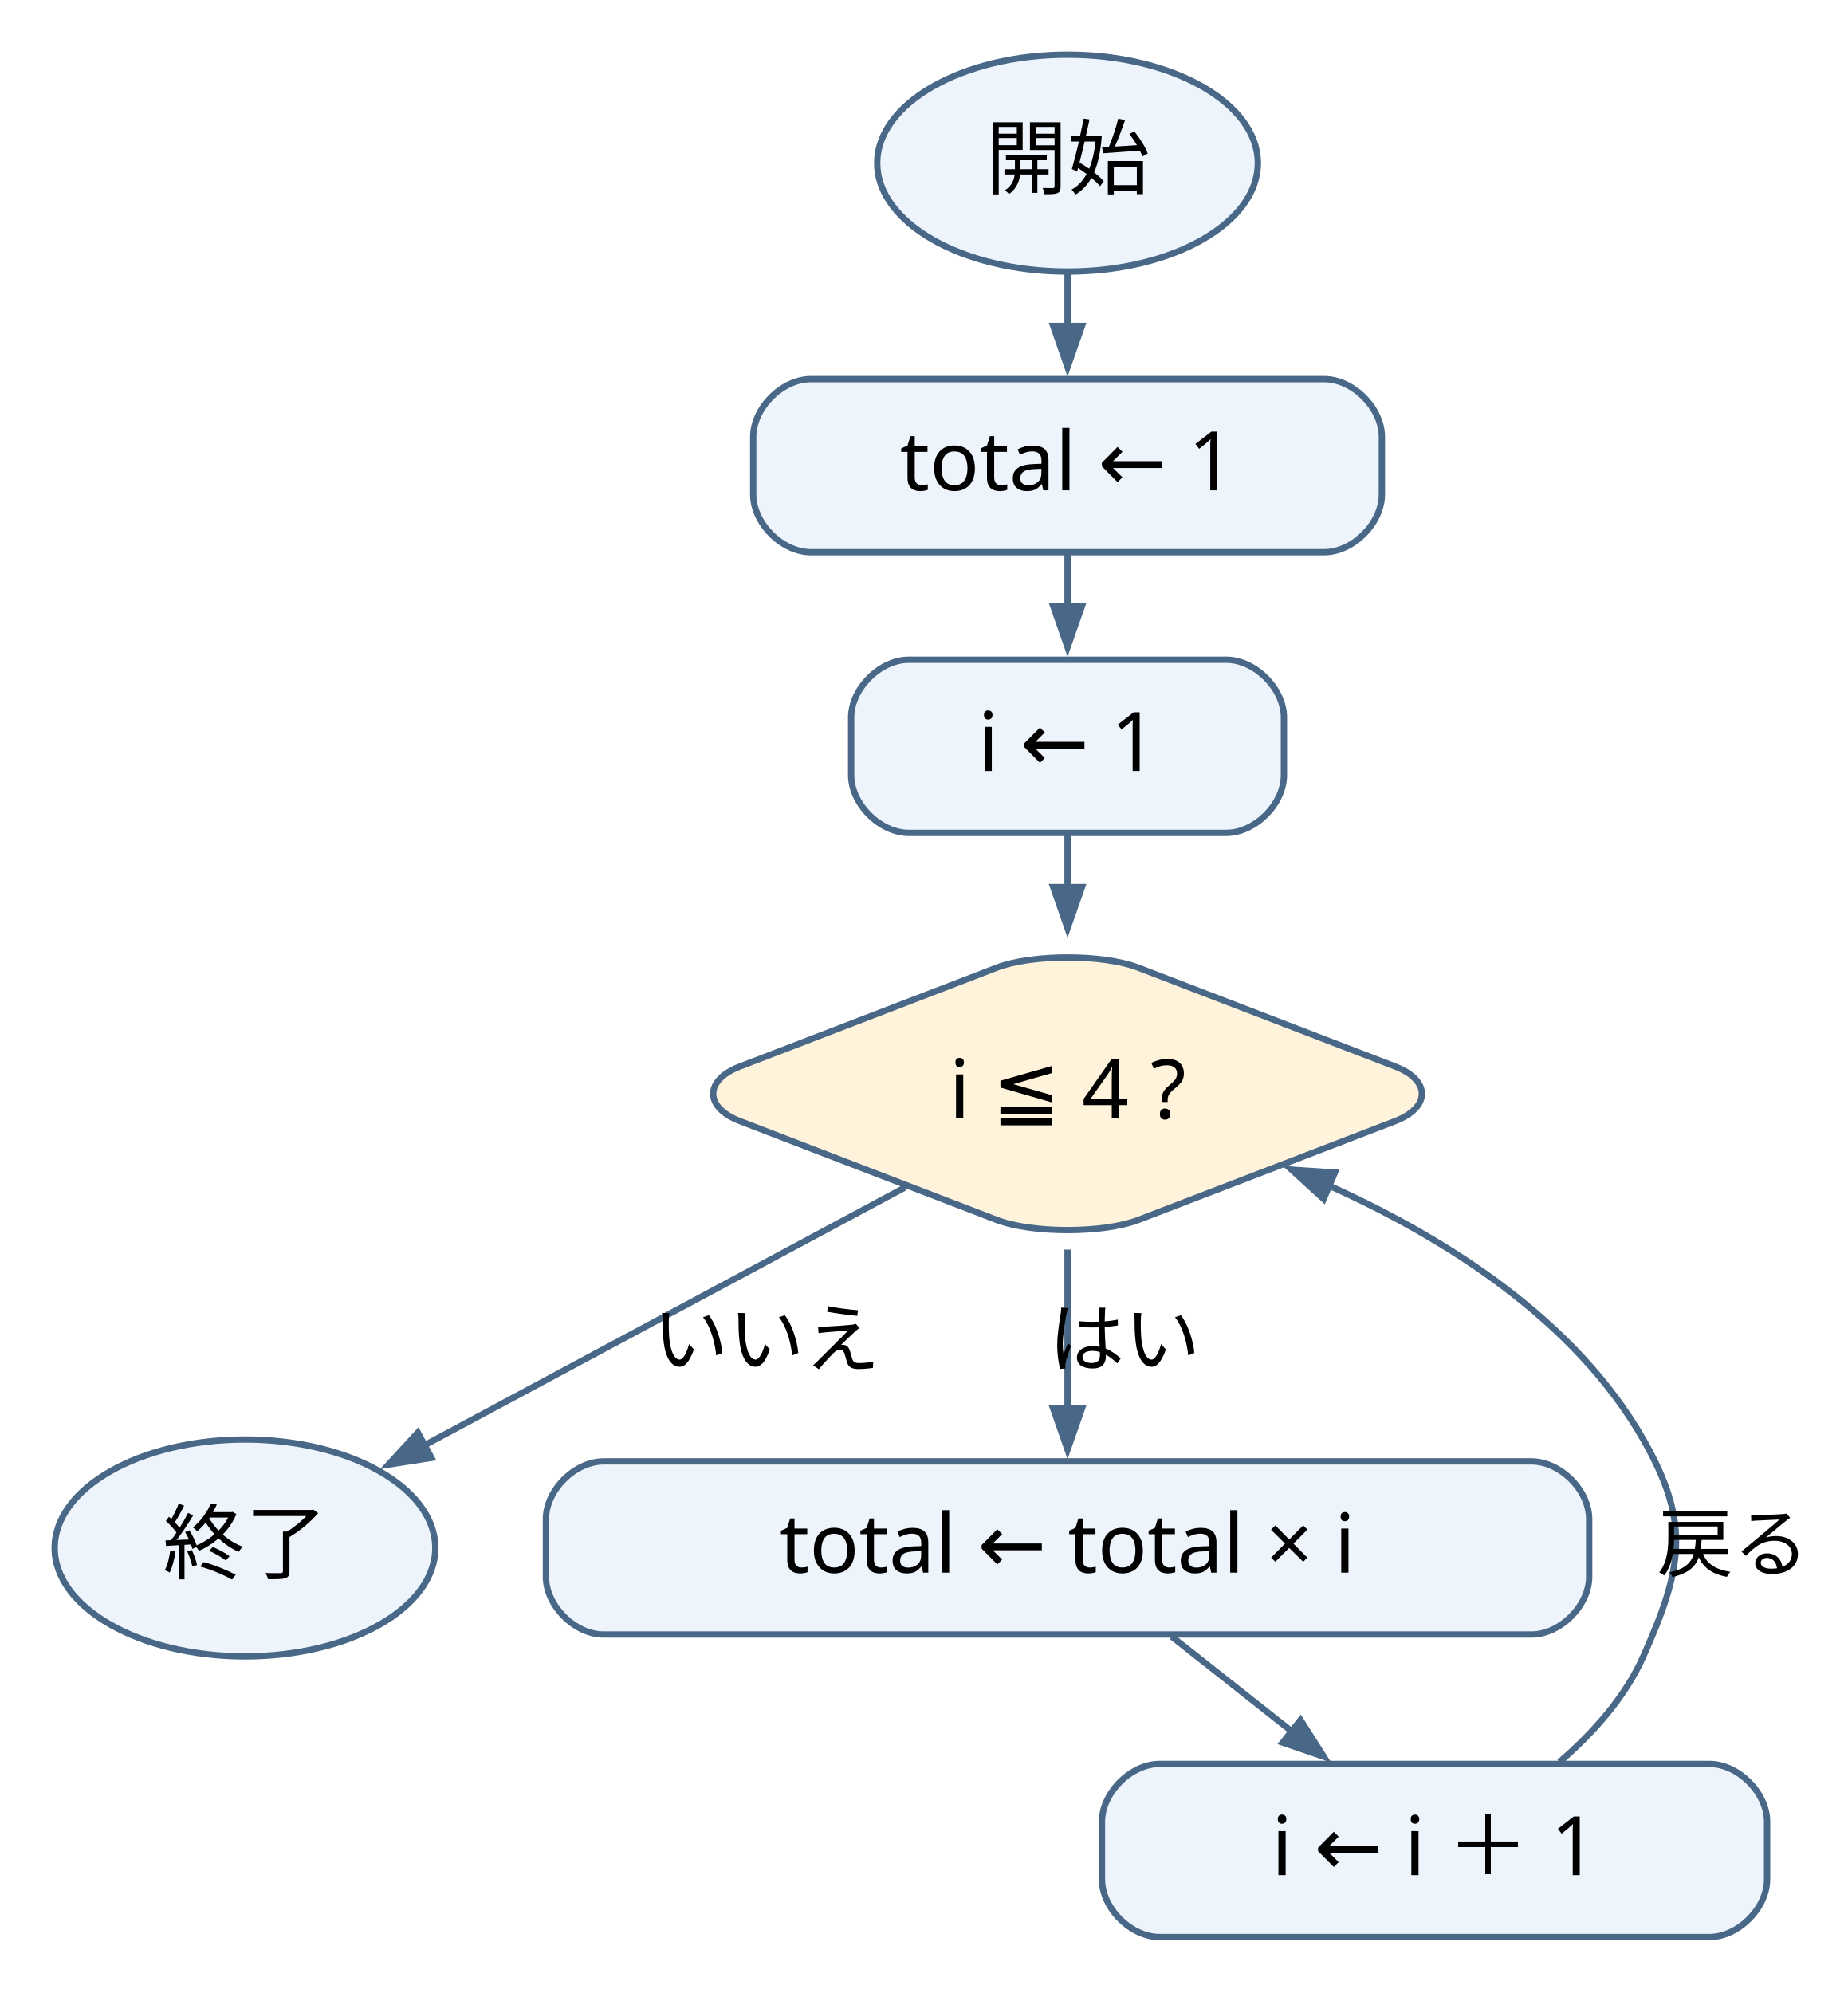
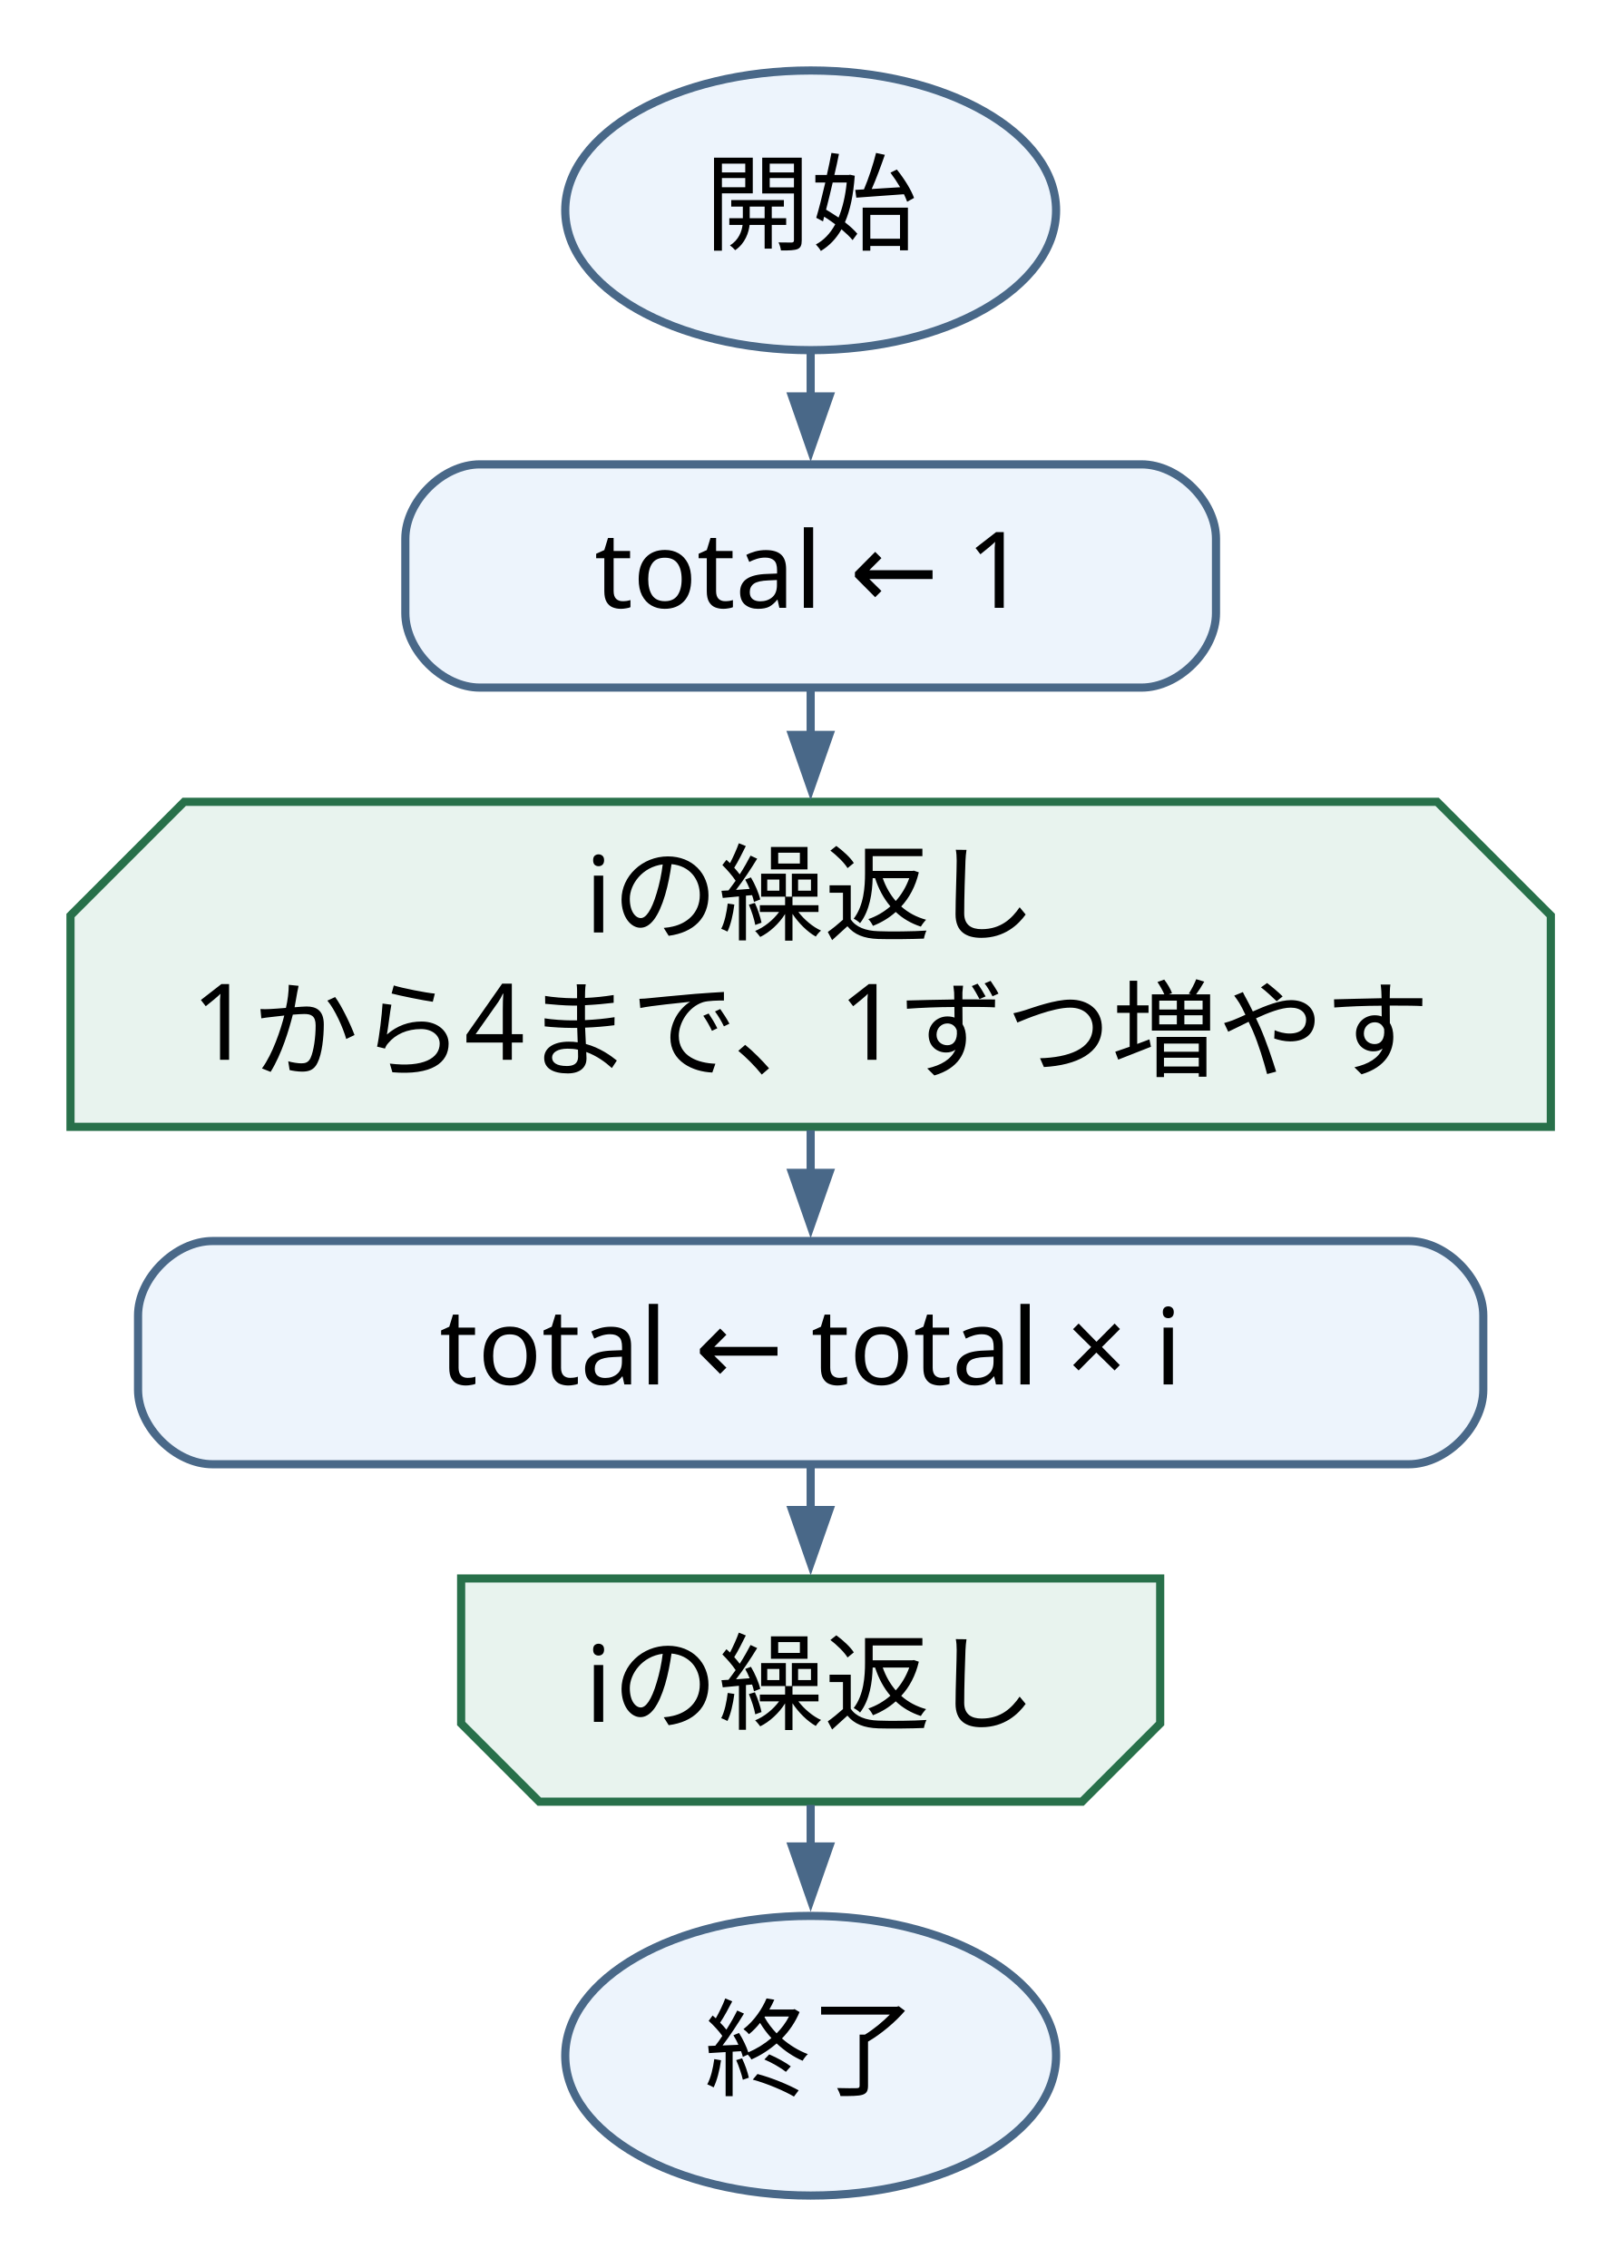
- <svg xmlns="http://www.w3.org/2000/svg" width="292pt" height="315pt" viewBox="0.00 0.00 292.00 315.00">
-   <g id="graph0" class="graph" transform="scale(1 1) rotate(0) translate(8.64 306.16)">
+ <svg xmlns="http://www.w3.org/2000/svg" width="199pt" height="278pt" viewBox="0.00 0.00 199.00 278.00">
+   <g id="graph0" class="graph" transform="scale(1 1) rotate(0) translate(8.64 269.12)">
    <g id="node1" class="node">
-       <ellipse fill="#edf4fc" stroke="#496888" cx="30.08" cy="-61.5" rx="30.08" ry="17.14" />
-       <text xml:space="preserve" text-anchor="middle" x="30.08" y="-57.6" font-family="Meiryo" font-size="13.00">終了</text>
+       <ellipse fill="#edf4fc" stroke="#496888" cx="90.72" cy="-17.14" rx="30.08" ry="17.14" />
+       <text xml:space="preserve" text-anchor="middle" x="90.72" y="-13.24" font-family="Meiryo" font-size="13.00">終了</text>
    </g>
-     <g id="node2" class="node">
-       <path fill="#fff3db" stroke="#496888" d="M148.88,-153.21C148.88,-153.21 108.28,-137.59 108.28,-137.59 102.68,-135.44 102.68,-131.13 108.28,-128.97 108.28,-128.97 148.88,-113.35 148.88,-113.35 154.48,-111.2 165.68,-111.2 171.28,-113.35 171.28,-113.35 211.88,-128.97 211.88,-128.97 217.48,-131.13 217.48,-135.44 211.88,-137.59 211.88,-137.59 171.28,-153.21 171.28,-153.21 165.68,-155.37 154.48,-155.37 148.88,-153.21" />
-       <text xml:space="preserve" text-anchor="middle" x="160.08" y="-129.38" font-family="Meiryo" font-size="13.00">i ≦ 4 ?</text>
+     <g id="node2" class="node loopend">
+       <polygon fill="#e8f3ee" stroke="#28704a" points="47.88,-75.64 133.56,-75.64 133.56,-57.86 123.98,-48.28 57.46,-48.28 47.88,-57.86" />
+       <text xml:space="preserve" text-anchor="middle" x="90.72" y="-58.06" font-family="Meiryo" font-size="13.00">iの繰返し</text>
+     </g>
+     <g id="edge1" class="edge">
+       <path fill="none" stroke="#496888" d="M90.72,-47.88C90.72,-46.2 90.72,-44.44 90.72,-42.65" />
+       <polygon fill="#496888" stroke="#496888" points="93,-42.79 90.72,-36.29 88.45,-42.79 93,-42.79" />
+     </g>
+     <g id="node3" class="node">
+       <path fill="#edf4fc" stroke="#496888" d="M164.04,-117C164.04,-117 17.4,-117 17.4,-117 12.84,-117 8.28,-112.44 8.28,-107.88 8.28,-107.88 8.28,-98.76 8.28,-98.76 8.28,-94.2 12.84,-89.64 17.4,-89.64 17.4,-89.64 164.04,-89.64 164.04,-89.64 168.6,-89.64 173.16,-94.2 173.16,-98.76 173.16,-98.76 173.16,-107.88 173.16,-107.88 173.16,-112.44 168.6,-117 164.04,-117" />
+       <text xml:space="preserve" text-anchor="middle" x="90.72" y="-99.42" font-family="Meiryo" font-size="13.00">total ← total × i</text>
+     </g>
+     <g id="edge2" class="edge">
+       <path fill="none" stroke="#496888" d="M90.72,-89.43C90.72,-87.68 90.72,-85.85 90.72,-84.01" />
+       <polygon fill="#496888" stroke="#496888" points="93,-84.03 90.72,-77.53 88.45,-84.03 93,-84.03" />
+     </g>
+     <g id="node4" class="node loopstart">
+       <polygon fill="#e8f3ee" stroke="#28704a" points="0.00,-131.00 0.00,-156.90 13.94,-170.84 167.50,-170.84 181.44,-156.90 181.44,-131.00" />
+       <text xml:space="preserve" text-anchor="middle" x="90.72" y="-154.82" font-family="Meiryo" font-size="13.00">iの繰返し</text>
+       <text xml:space="preserve" text-anchor="middle" x="90.72" y="-139.22" font-family="Meiryo" font-size="13.00">1から4まで、1ずつ増やす</text>
+     </g>
+     <g id="edge3" class="edge">
+       <path fill="none" stroke="#496888" d="M90.72,-130.58C90.72,-128.77 90.72,-126.92 90.72,-125.1" />
+       <polygon fill="#496888" stroke="#496888" points="93,-125.36 90.72,-118.86 88.45,-125.36 93,-125.36" />
+     </g>
+     <g id="node5" class="node">
+       <path fill="#edf4fc" stroke="#496888" d="M131.28,-212.2C131.28,-212.2 50.16,-212.2 50.16,-212.2 45.6,-212.2 41.04,-207.64 41.04,-203.08 41.04,-203.08 41.04,-193.96 41.04,-193.96 41.04,-189.4 45.6,-184.84 50.16,-184.84 50.16,-184.84 131.28,-184.84 131.28,-184.84 135.84,-184.84 140.4,-189.4 140.4,-193.96 140.4,-193.96 140.4,-203.08 140.4,-203.08 140.4,-207.64 135.84,-212.2 131.28,-212.2" />
+       <text xml:space="preserve" text-anchor="middle" x="90.72" y="-194.62" font-family="Meiryo" font-size="13.00">total ← 1</text>
    </g>
    <g id="edge4" class="edge">
-       <path fill="none" stroke="#496888" d="M134.4,-118.49C112.5,-106.74 81.06,-89.86 58.43,-77.72" />
-       <polygon fill="#496888" stroke="#496888" points="59.55,-75.74 52.74,-74.67 57.4,-79.74 59.55,-75.74" />
-       <text xml:space="preserve" text-anchor="middle" x="112.48" y="-90.24" font-family="Meiryo" font-size="12.00">いいえ</text>
+       <path fill="none" stroke="#496888" d="M90.72,-184.58C90.72,-182.73 90.72,-180.78 90.72,-178.79" />
+       <polygon fill="#496888" stroke="#496888" points="93,-179.04 90.72,-172.54 88.45,-179.04 93,-179.04" />
    </g>
-     <g id="node4" class="node">
-       <path fill="#edf4fc" stroke="#496888" d="M233.4,-75.18C233.4,-75.18 86.76,-75.18 86.76,-75.18 82.2,-75.18 77.64,-70.62 77.64,-66.06 77.64,-66.06 77.64,-56.94 77.64,-56.94 77.64,-52.38 82.2,-47.82 86.76,-47.82 86.76,-47.82 233.4,-47.82 233.4,-47.82 237.96,-47.82 242.52,-52.38 242.52,-56.94 242.52,-56.94 242.52,-66.06 242.52,-66.06 242.52,-70.62 237.96,-75.18 233.4,-75.18" />
-       <text xml:space="preserve" text-anchor="middle" x="160.08" y="-57.6" font-family="Meiryo" font-size="13.00">total ← total × i</text>
-     </g>
-     <g id="edge3" class="edge">
-       <path fill="none" stroke="#496888" d="M160.08,-108.66C160.08,-100.44 160.08,-91.29 160.08,-83.32" />
-       <polygon fill="#496888" stroke="#496888" points="162.36,-83.54 160.08,-77.04 157.81,-83.54 162.36,-83.54" />
-       <text xml:space="preserve" text-anchor="middle" x="169.08" y="-90.24" font-family="Meiryo" font-size="12.00">はい</text>
-     </g>
-     <g id="node3" class="node">
-       <path fill="#edf4fc" stroke="#496888" d="M261.52,-27.36C261.52,-27.36 174.64,-27.36 174.64,-27.36 170.08,-27.36 165.52,-22.8 165.52,-18.24 165.52,-18.24 165.52,-9.12 165.52,-9.12 165.52,-4.56 170.08,0 174.64,0 174.64,0 261.52,0 261.52,0 266.08,0 270.64,-4.56 270.64,-9.12 270.64,-9.12 270.64,-18.24 270.64,-18.24 270.64,-22.8 266.08,-27.36 261.52,-27.36" />
-       <text xml:space="preserve" text-anchor="middle" x="218.08" y="-9.78" font-family="Meiryo" font-size="13.00">i ← i ＋ 1</text>
-     </g>
-     <g id="edge1" class="edge">
-       <path fill="none" stroke="#496888" d="M237.81,-27.64C243.12,-32.23 248.2,-37.88 251.08,-44.36 257.28,-58.28 258.64,-65.41 251.08,-78.64 240.32,-97.48 220.07,-110.36 201.4,-118.77" />
-       <polygon fill="#496888" stroke="#496888" points="200.56,-116.65 195.47,-121.29 202.34,-120.84 200.56,-116.65" />
-       <text xml:space="preserve" text-anchor="middle" x="265.25" y="-57.9" font-family="Meiryo" font-size="12.00">戻る</text>
-     </g>
-     <g id="edge2" class="edge">
-       <path fill="none" stroke="#496888" d="M176.55,-47.49C182.47,-42.81 189.27,-37.44 195.62,-32.43" />
-       <polygon fill="#496888" stroke="#496888" points="196.9,-34.31 200.59,-28.5 194.08,-30.74 196.9,-34.31" />
-     </g>
-     <g id="node5" class="node">
-       <path fill="#edf4fc" stroke="#496888" d="M185.16,-201.88C185.16,-201.88 135,-201.88 135,-201.88 130.44,-201.88 125.88,-197.32 125.88,-192.76 125.88,-192.76 125.88,-183.64 125.88,-183.64 125.88,-179.08 130.44,-174.52 135,-174.52 135,-174.52 185.16,-174.52 185.16,-174.52 189.72,-174.52 194.28,-179.08 194.28,-183.64 194.28,-183.64 194.28,-192.76 194.28,-192.76 194.28,-197.32 189.72,-201.88 185.16,-201.88" />
-       <text xml:space="preserve" text-anchor="middle" x="160.08" y="-184.3" font-family="Meiryo" font-size="13.00">i ← 1</text>
+     <g id="node6" class="node">
+       <ellipse fill="#edf4fc" stroke="#496888" cx="90.72" cy="-243.34" rx="30.08" ry="17.14" />
+       <text xml:space="preserve" text-anchor="middle" x="90.72" y="-239.44" font-family="Meiryo" font-size="13.00">開始</text>
    </g>
    <g id="edge5" class="edge">
-       <path fill="none" stroke="#496888" d="M160.08,-174.12C160.08,-171.52 160.08,-168.68 160.08,-165.76" />
-       <polygon fill="#496888" stroke="#496888" points="162.36,-165.95 160.08,-159.45 157.81,-165.95 162.36,-165.95" />
-     </g>
-     <g id="node6" class="node">
-       <path fill="#edf4fc" stroke="#496888" d="M200.64,-246.24C200.64,-246.24 119.52,-246.24 119.52,-246.24 114.96,-246.24 110.4,-241.68 110.4,-237.12 110.4,-237.12 110.4,-228 110.4,-228 110.4,-223.44 114.96,-218.88 119.52,-218.88 119.52,-218.88 200.64,-218.88 200.64,-218.88 205.2,-218.88 209.76,-223.44 209.76,-228 209.76,-228 209.76,-237.12 209.76,-237.12 209.76,-241.68 205.2,-246.24 200.64,-246.24" />
-       <text xml:space="preserve" text-anchor="middle" x="160.08" y="-228.66" font-family="Meiryo" font-size="13.00">total ← 1</text>
-     </g>
-     <g id="edge6" class="edge">
-       <path fill="none" stroke="#496888" d="M160.08,-218.62C160.08,-215.96 160.08,-213.1 160.08,-210.23" />
-       <polygon fill="#496888" stroke="#496888" points="162.36,-210.37 160.08,-203.87 157.81,-210.37 162.36,-210.37" />
-     </g>
-     <g id="node7" class="node">
-       <ellipse fill="#edf4fc" stroke="#496888" cx="160.08" cy="-280.38" rx="30.08" ry="17.14" />
-       <text xml:space="preserve" text-anchor="middle" x="160.08" y="-276.48" font-family="Meiryo" font-size="13.00">開始</text>
-     </g>
-     <g id="edge7" class="edge">
-       <path fill="none" stroke="#496888" d="M160.08,-262.84C160.08,-260.17 160.08,-257.38 160.08,-254.63" />
-       <polygon fill="#496888" stroke="#496888" points="162.36,-254.64 160.08,-248.14 157.81,-254.64 162.36,-254.64" />
+       <path fill="none" stroke="#496888" d="M90.72,-225.91C90.72,-224.11 90.72,-222.26 90.72,-220.41" />
+       <polygon fill="#496888" stroke="#496888" points="93,-220.53 90.72,-214.03 88.45,-220.53 93,-220.53" />
    </g>
  </g>
</svg>
